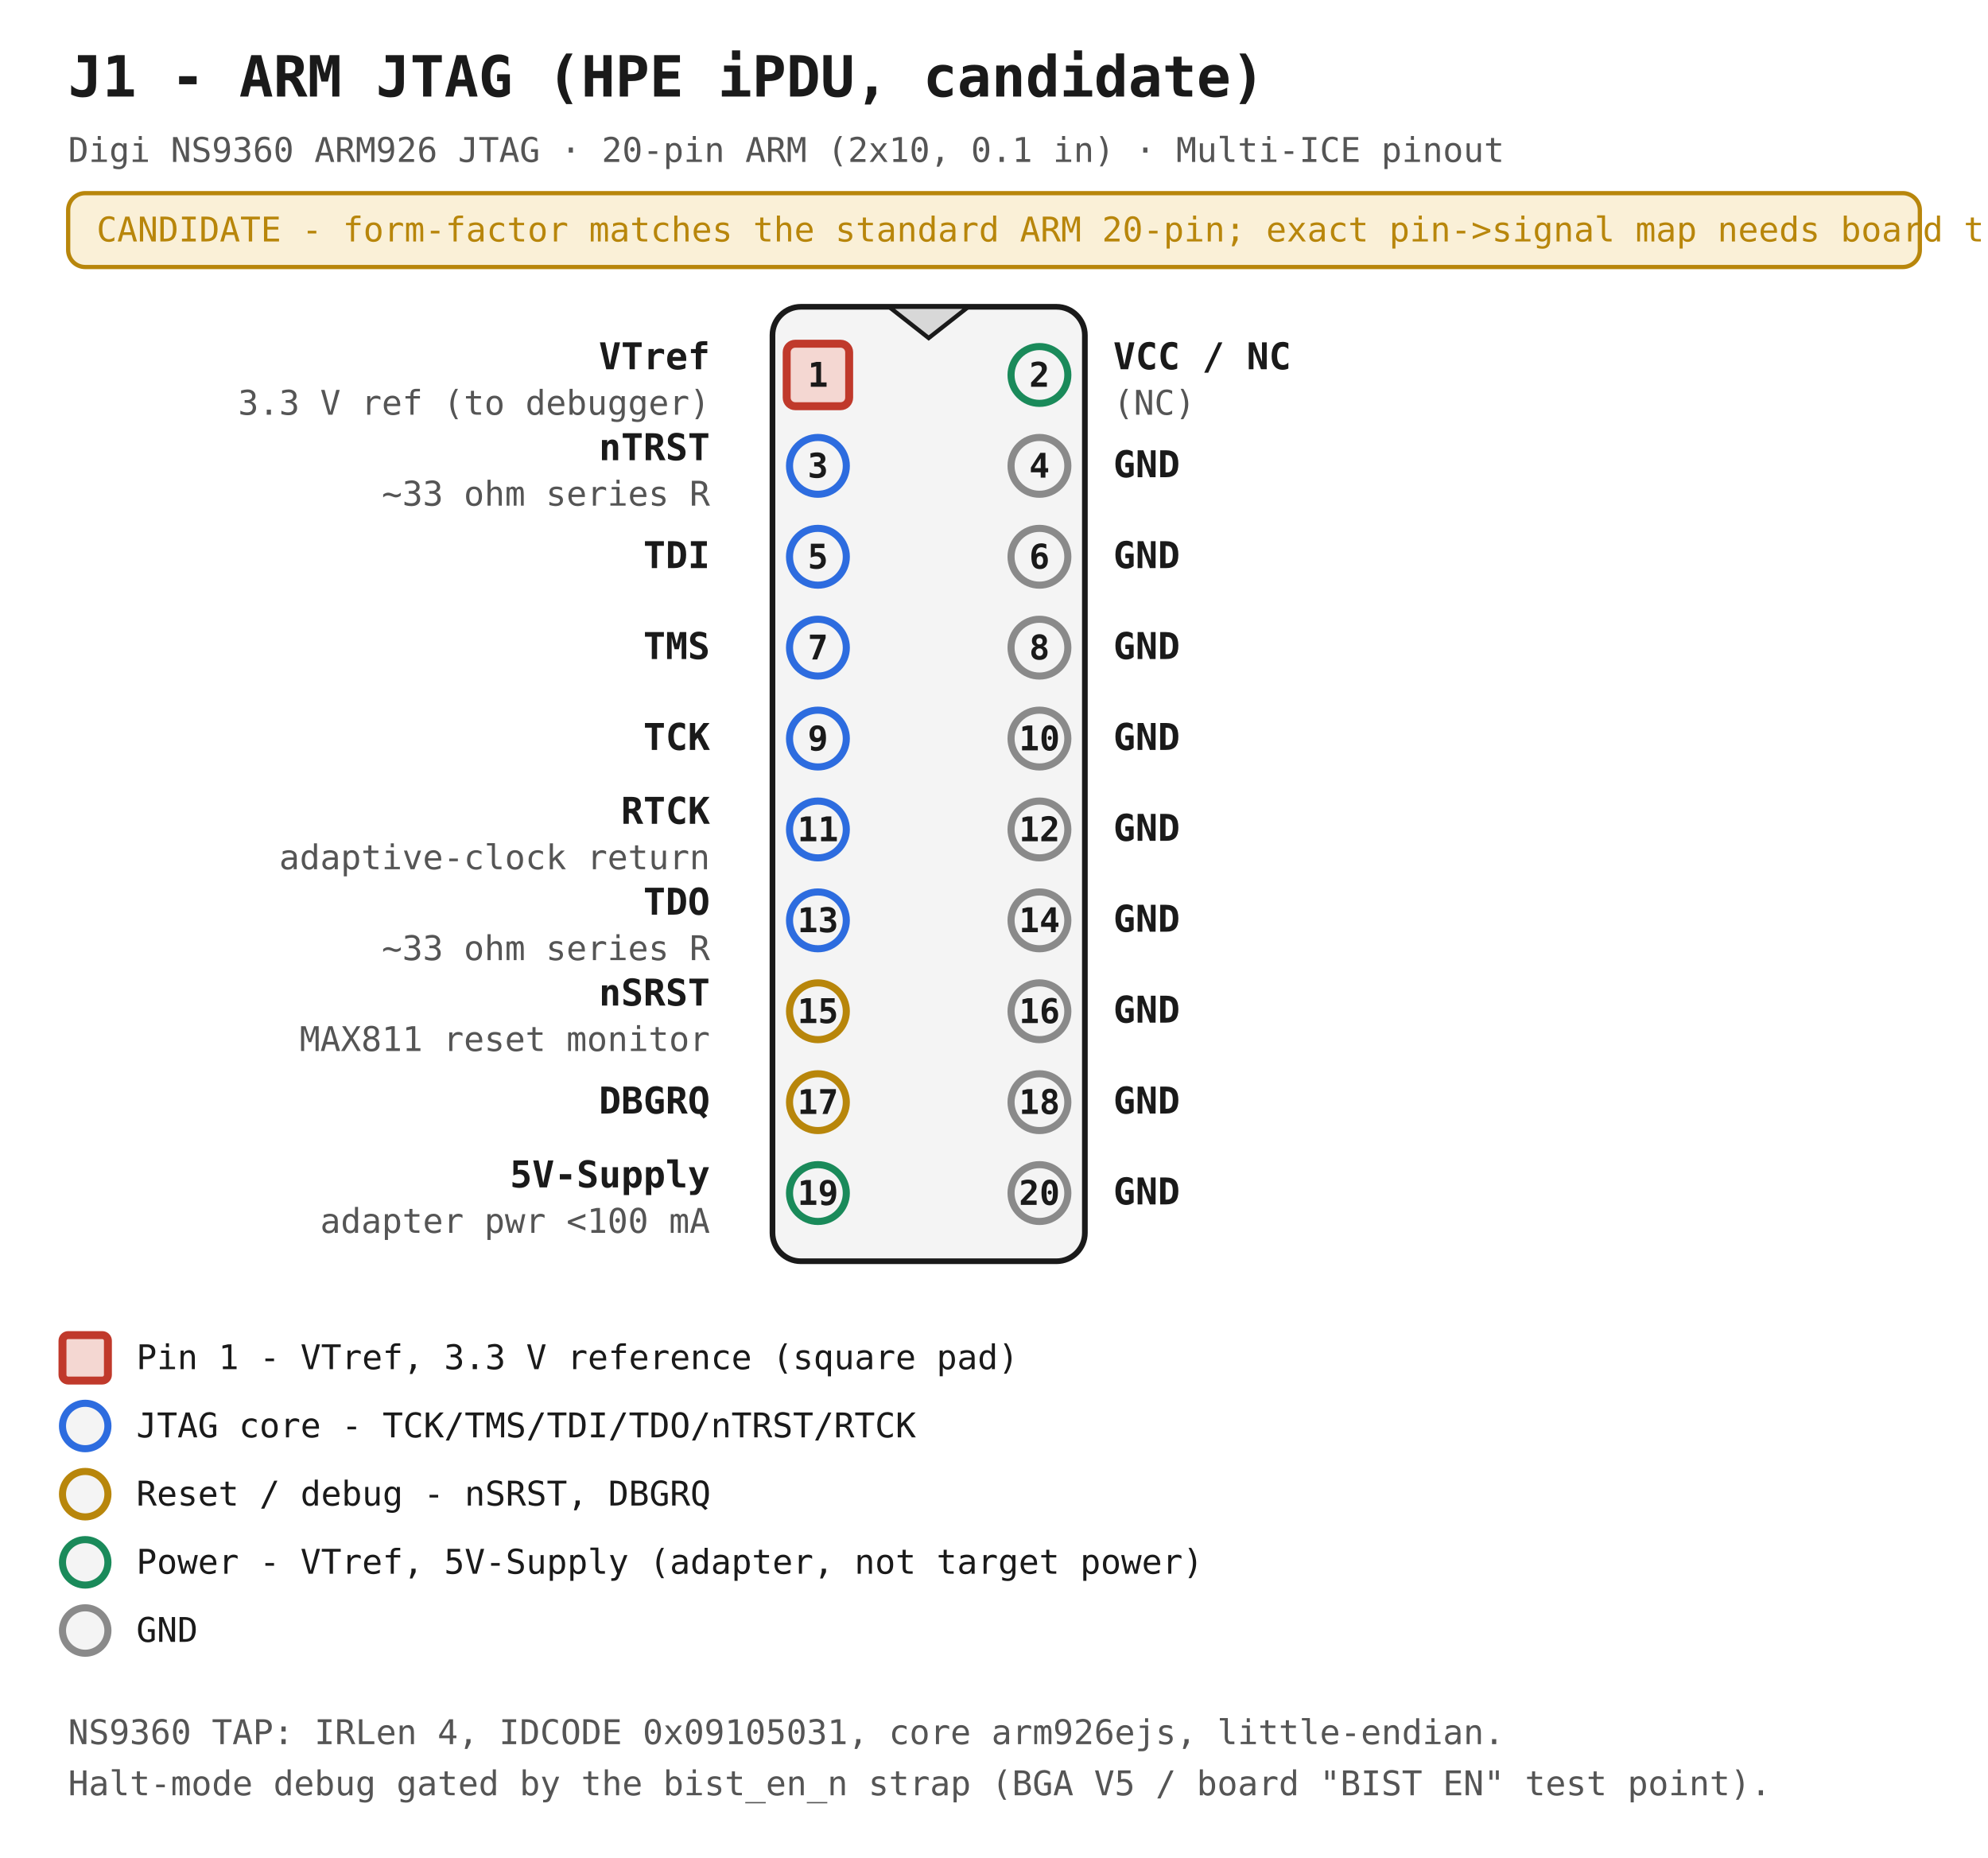
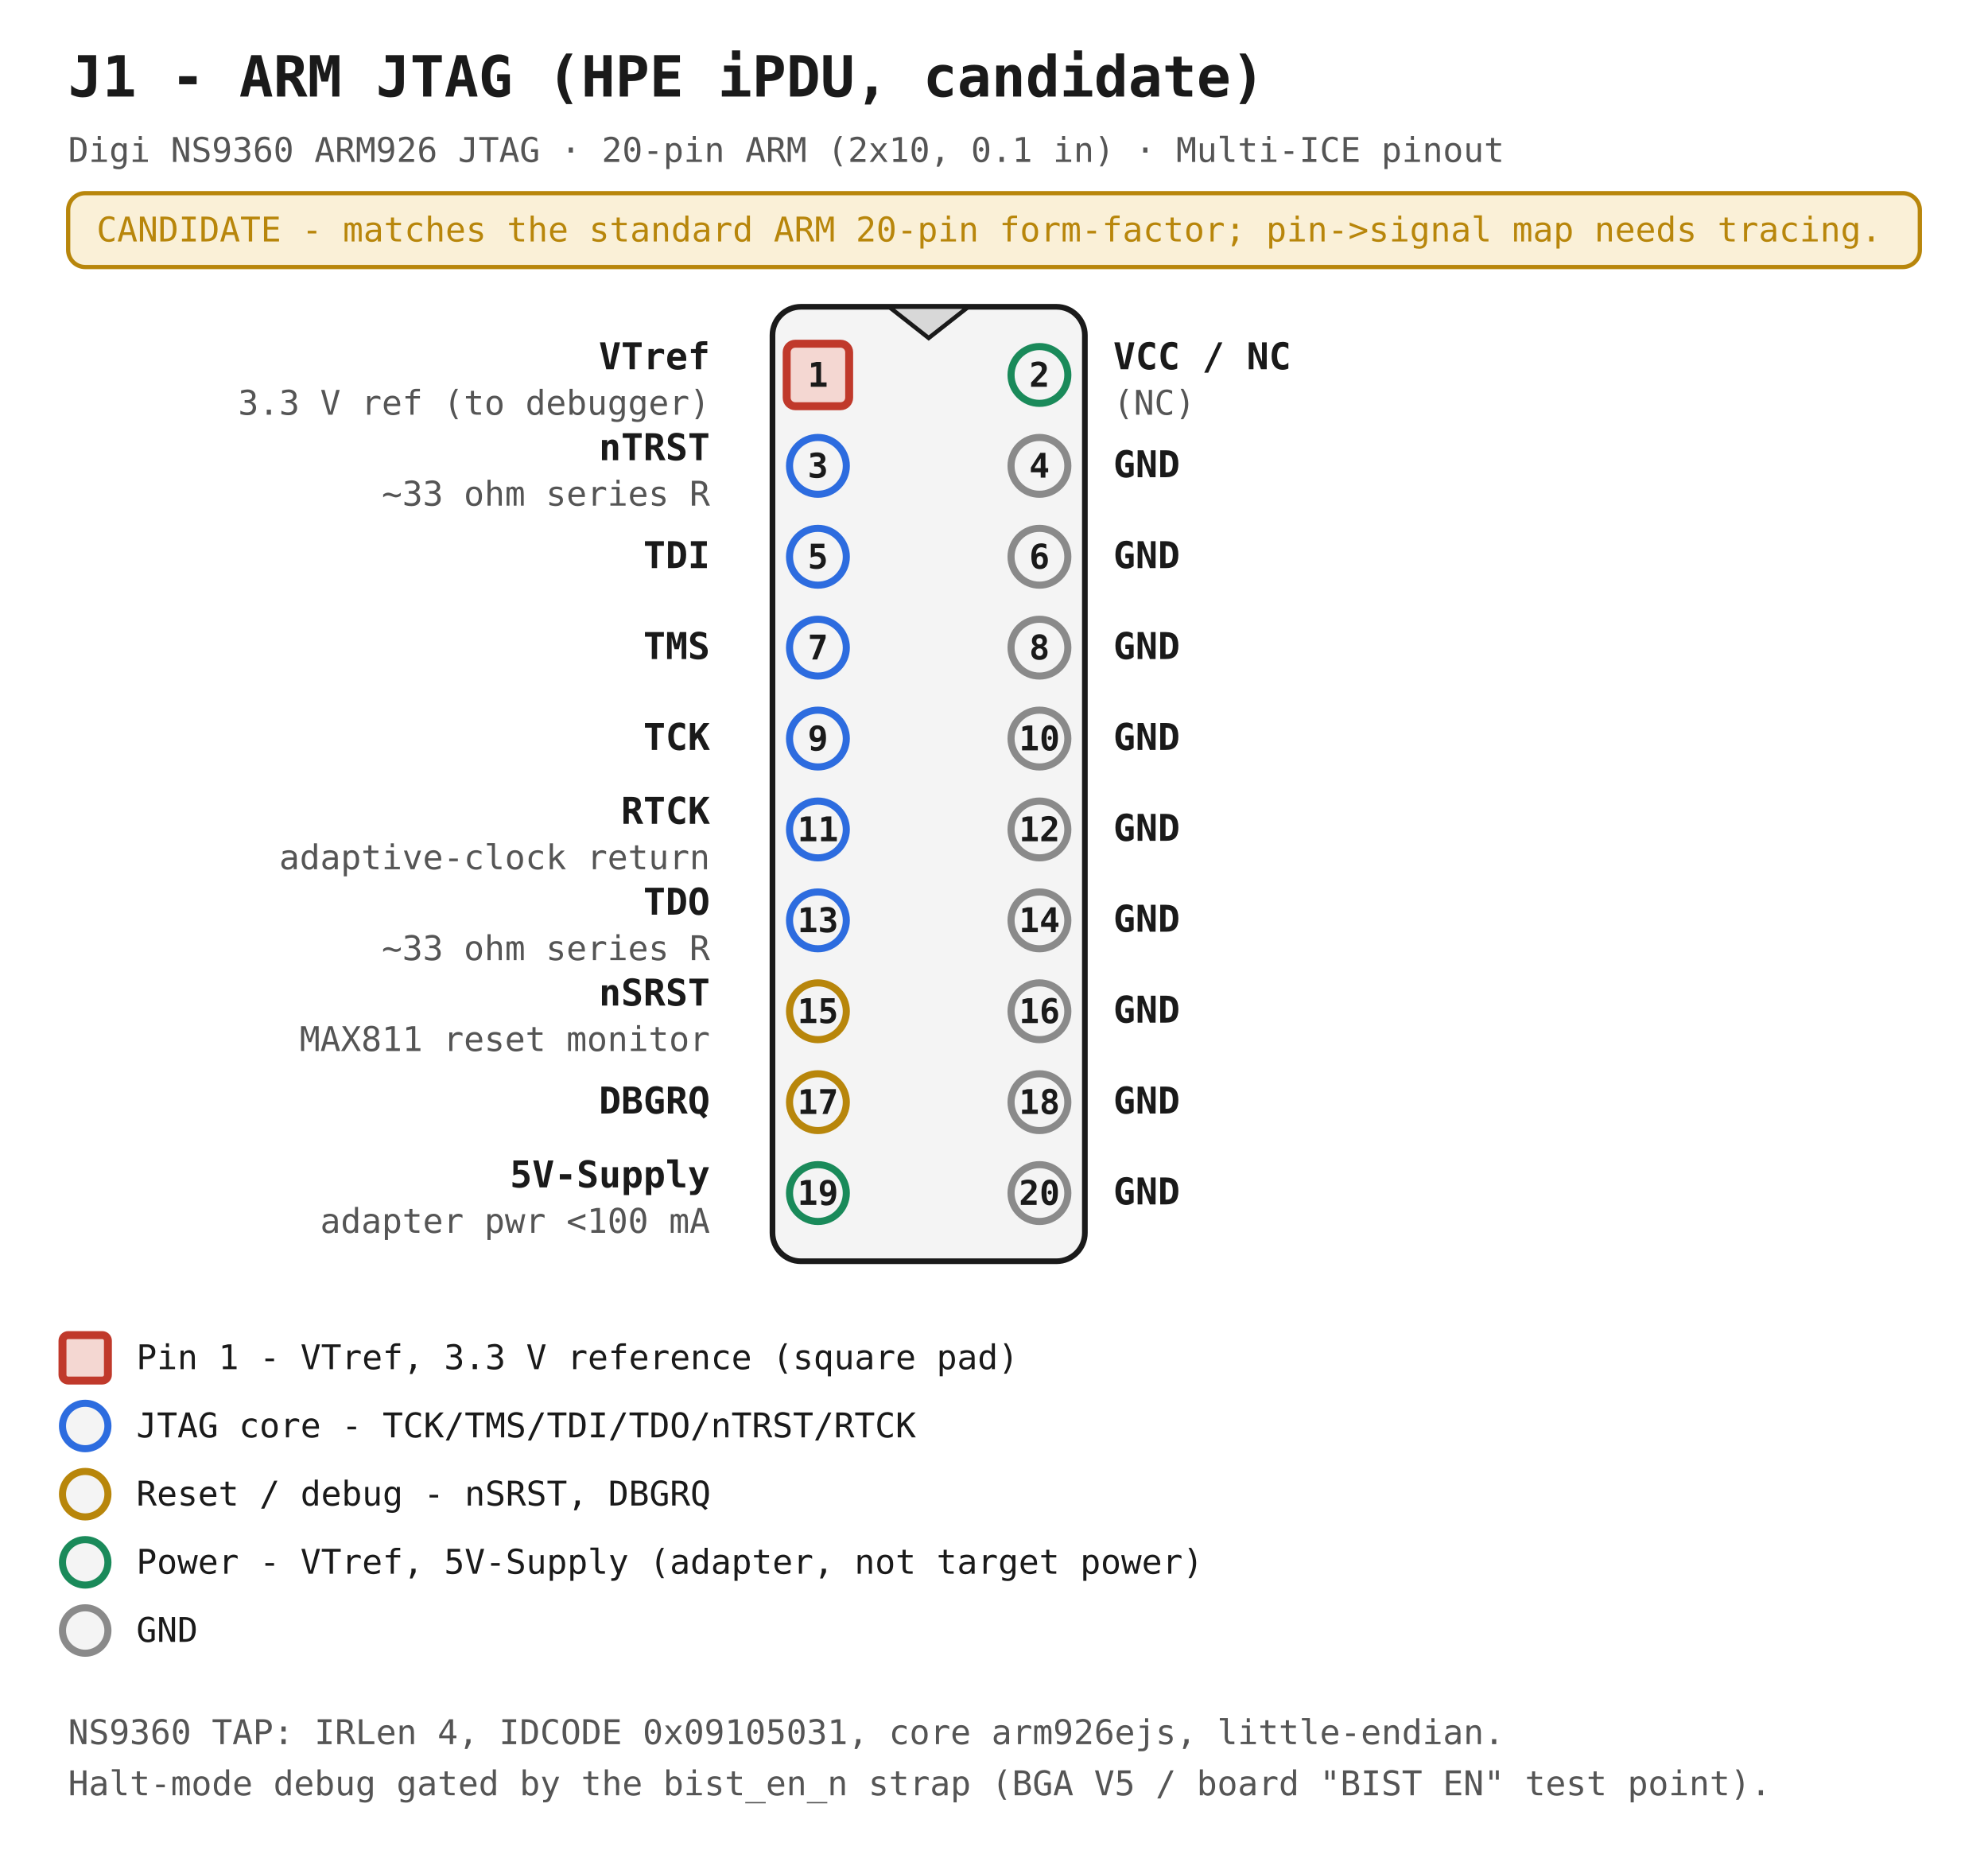
<svg xmlns="http://www.w3.org/2000/svg" viewBox="0 0 700 654" role="img" aria-labelledby="ttl desc" preserveAspectRatio="xMidYMid meet">
  <style>
    text { font-family: ui-monospace,'DejaVu Sans Mono',monospace; fill: #1a1a1a; }
    .title { font-size: 20px; font-weight: 700; }
    .sub   { font-size: 13px; }
    .muted { font-size: 12px; fill: #555555; }
    .leg   { font-size: 12px; }
    .sig   { font-size: 13px; font-weight: 600; }
    .pinnum{ font-size: 12px; font-weight: 700; }
    .board { fill: #f4f4f4; stroke: #1a1a1a; stroke-width: 2; }
    .notch { fill: #d8d8d8; stroke: #1a1a1a; stroke-width: 1.5; }
    .pad   { fill: #f4f4f4; stroke: #1a1a1a; stroke-width: 2.5; }
    .pin1sq{ fill: #f4d7d2; stroke: #c0392b; stroke-width: 2.8; }
    .banner{ fill: #faf0d7; stroke: #b8860b; stroke-width: 1.5; }
    .a-jtag{ stroke: #2d6cdf; } .a-ctrl{ stroke: #b8860b; }
    .a-pwr { stroke: #1a8a5a; } .a-test{ stroke: #7d3cc0; }
    .a-gnd { stroke: #8a8a8a; }
    .t-pin1{ fill: #c0392b; } .t-jtag{ fill: #2d6cdf; } .t-ctrl{ fill: #b8860b; }
    .t-pwr { fill: #1a8a5a; } .t-test{ fill: #7d3cc0; } .t-gnd{ fill: #666666; }
    @media (prefers-color-scheme: dark) {
      text { fill: #e6e6e6; }
      .muted { fill: #b3b3b3; }
      .board { fill: #2a2a2a; stroke: #e6e6e6; }
      .notch { fill: #3a3a3a; stroke: #e6e6e6; }
      .pad   { fill: #2a2a2a; stroke: #e6e6e6; }
      .pin1sq{ fill: #5a2a26; stroke: #e74c3c; }
      .banner{ fill: #3a3320; stroke: #e0b050; }
      .a-jtag{ stroke: #5b9bff; } .a-ctrl{ stroke: #e0b050; }
      .a-pwr { stroke: #3cc98a; } .a-test{ stroke: #b98cf0; }
      .a-gnd { stroke: #9a9a9a; }
      .t-pin1{ fill: #e74c3c; } .t-jtag{ fill: #5b9bff; } .t-ctrl{ fill: #e0b050; }
      .t-pwr { fill: #3cc98a; } .t-test{ fill: #b98cf0; } .t-gnd{ fill: #b0b0b0; }
    }
  </style>
  <text x="24" y="34" class="title">J1 - ARM JTAG (HPE iPDU, candidate)</text>
  <text x="24" y="57" class="sub muted">Digi NS9360 ARM926 JTAG · 20-pin ARM (2x10, 0.1 in) · Multi-ICE pinout</text>
  <rect x="24" y="68" width="652" height="26" rx="6" class="banner" />
-   <text x="34" y="85" class="leg t-ctrl">CANDIDATE - form-factor matches the standard ARM 20-pin; exact pin-&gt;signal map needs board tracing.</text>
+   <text x="34" y="85" class="leg t-ctrl">CANDIDATE - matches the standard ARM 20-pin form-factor; pin-&gt;signal map needs tracing.</text>
  <rect x="272" y="108" width="110" height="336" rx="10" class="board" />
  <path d="M 313.0 108 L 341.0 108 L 327.0 119 Z" class="notch" />
  <rect x="277" y="121" width="22" height="22" rx="3" class="pin1sq" />
  <text x="288" y="132" class="pinnum" text-anchor="middle" dominant-baseline="central">1</text>
  <text x="250" y="130" class="sig" text-anchor="end">VTref</text>
  <text x="250" y="146" class="muted" text-anchor="end">3.3 V ref (to debugger)</text>
  <circle cx="366" cy="132" r="10" class="pad a-pwr" />
  <text x="366" y="132" class="pinnum" text-anchor="middle" dominant-baseline="central">2</text>
  <text x="392" y="130" class="sig" text-anchor="start">VCC / NC</text>
  <text x="392" y="146" class="muted" text-anchor="start">(NC)</text>
  <circle cx="288" cy="164" r="10" class="pad a-jtag" />
  <text x="288" y="164" class="pinnum" text-anchor="middle" dominant-baseline="central">3</text>
  <text x="250" y="162" class="sig" text-anchor="end">nTRST</text>
  <text x="250" y="178" class="muted" text-anchor="end">~33 ohm series R</text>
  <circle cx="366" cy="164" r="10" class="pad a-gnd" />
  <text x="366" y="164" class="pinnum" text-anchor="middle" dominant-baseline="central">4</text>
  <text x="392" y="168" class="sig" text-anchor="start">GND</text>
  <circle cx="288" cy="196" r="10" class="pad a-jtag" />
  <text x="288" y="196" class="pinnum" text-anchor="middle" dominant-baseline="central">5</text>
  <text x="250" y="200" class="sig" text-anchor="end">TDI</text>
  <circle cx="366" cy="196" r="10" class="pad a-gnd" />
  <text x="366" y="196" class="pinnum" text-anchor="middle" dominant-baseline="central">6</text>
  <text x="392" y="200" class="sig" text-anchor="start">GND</text>
  <circle cx="288" cy="228" r="10" class="pad a-jtag" />
  <text x="288" y="228" class="pinnum" text-anchor="middle" dominant-baseline="central">7</text>
  <text x="250" y="232" class="sig" text-anchor="end">TMS</text>
  <circle cx="366" cy="228" r="10" class="pad a-gnd" />
  <text x="366" y="228" class="pinnum" text-anchor="middle" dominant-baseline="central">8</text>
  <text x="392" y="232" class="sig" text-anchor="start">GND</text>
  <circle cx="288" cy="260" r="10" class="pad a-jtag" />
  <text x="288" y="260" class="pinnum" text-anchor="middle" dominant-baseline="central">9</text>
  <text x="250" y="264" class="sig" text-anchor="end">TCK</text>
  <circle cx="366" cy="260" r="10" class="pad a-gnd" />
  <text x="366" y="260" class="pinnum" text-anchor="middle" dominant-baseline="central">10</text>
  <text x="392" y="264" class="sig" text-anchor="start">GND</text>
  <circle cx="288" cy="292" r="10" class="pad a-jtag" />
  <text x="288" y="292" class="pinnum" text-anchor="middle" dominant-baseline="central">11</text>
  <text x="250" y="290" class="sig" text-anchor="end">RTCK</text>
  <text x="250" y="306" class="muted" text-anchor="end">adaptive-clock return</text>
  <circle cx="366" cy="292" r="10" class="pad a-gnd" />
  <text x="366" y="292" class="pinnum" text-anchor="middle" dominant-baseline="central">12</text>
  <text x="392" y="296" class="sig" text-anchor="start">GND</text>
  <circle cx="288" cy="324" r="10" class="pad a-jtag" />
  <text x="288" y="324" class="pinnum" text-anchor="middle" dominant-baseline="central">13</text>
  <text x="250" y="322" class="sig" text-anchor="end">TDO</text>
  <text x="250" y="338" class="muted" text-anchor="end">~33 ohm series R</text>
  <circle cx="366" cy="324" r="10" class="pad a-gnd" />
  <text x="366" y="324" class="pinnum" text-anchor="middle" dominant-baseline="central">14</text>
  <text x="392" y="328" class="sig" text-anchor="start">GND</text>
  <circle cx="288" cy="356" r="10" class="pad a-ctrl" />
  <text x="288" y="356" class="pinnum" text-anchor="middle" dominant-baseline="central">15</text>
  <text x="250" y="354" class="sig" text-anchor="end">nSRST</text>
  <text x="250" y="370" class="muted" text-anchor="end">MAX811 reset monitor</text>
  <circle cx="366" cy="356" r="10" class="pad a-gnd" />
  <text x="366" y="356" class="pinnum" text-anchor="middle" dominant-baseline="central">16</text>
  <text x="392" y="360" class="sig" text-anchor="start">GND</text>
  <circle cx="288" cy="388" r="10" class="pad a-ctrl" />
  <text x="288" y="388" class="pinnum" text-anchor="middle" dominant-baseline="central">17</text>
  <text x="250" y="392" class="sig" text-anchor="end">DBGRQ</text>
  <circle cx="366" cy="388" r="10" class="pad a-gnd" />
  <text x="366" y="388" class="pinnum" text-anchor="middle" dominant-baseline="central">18</text>
  <text x="392" y="392" class="sig" text-anchor="start">GND</text>
  <circle cx="288" cy="420" r="10" class="pad a-pwr" />
  <text x="288" y="420" class="pinnum" text-anchor="middle" dominant-baseline="central">19</text>
  <text x="250" y="418" class="sig" text-anchor="end">5V-Supply</text>
  <text x="250" y="434" class="muted" text-anchor="end">adapter pwr &lt;100 mA</text>
  <circle cx="366" cy="420" r="10" class="pad a-gnd" />
  <text x="366" y="420" class="pinnum" text-anchor="middle" dominant-baseline="central">20</text>
  <text x="392" y="424" class="sig" text-anchor="start">GND</text>
  <rect x="22" y="470" width="16" height="16" rx="2" class="pin1sq" />
  <text x="48" y="482" class="leg">Pin 1 - VTref, 3.3 V reference (square pad)</text>
  <circle cx="30" cy="502" r="8" class="pad a-jtag" />
  <text x="48" y="506" class="leg">JTAG core - TCK/TMS/TDI/TDO/nTRST/RTCK</text>
  <circle cx="30" cy="526" r="8" class="pad a-ctrl" />
  <text x="48" y="530" class="leg">Reset / debug - nSRST, DBGRQ</text>
  <circle cx="30" cy="550" r="8" class="pad a-pwr" />
  <text x="48" y="554" class="leg">Power - VTref, 5V-Supply (adapter, not target power)</text>
  <circle cx="30" cy="574" r="8" class="pad a-gnd" />
  <text x="48" y="578" class="leg">GND</text>
  <text x="24" y="614" class="muted">NS9360 TAP: IRLen 4, IDCODE 0x09105031, core arm926ejs, little-endian.</text>
  <text x="24" y="632" class="muted">Halt-mode debug gated by the bist_en_n strap (BGA V5 / board "BIST EN" test point).</text>
</svg>
